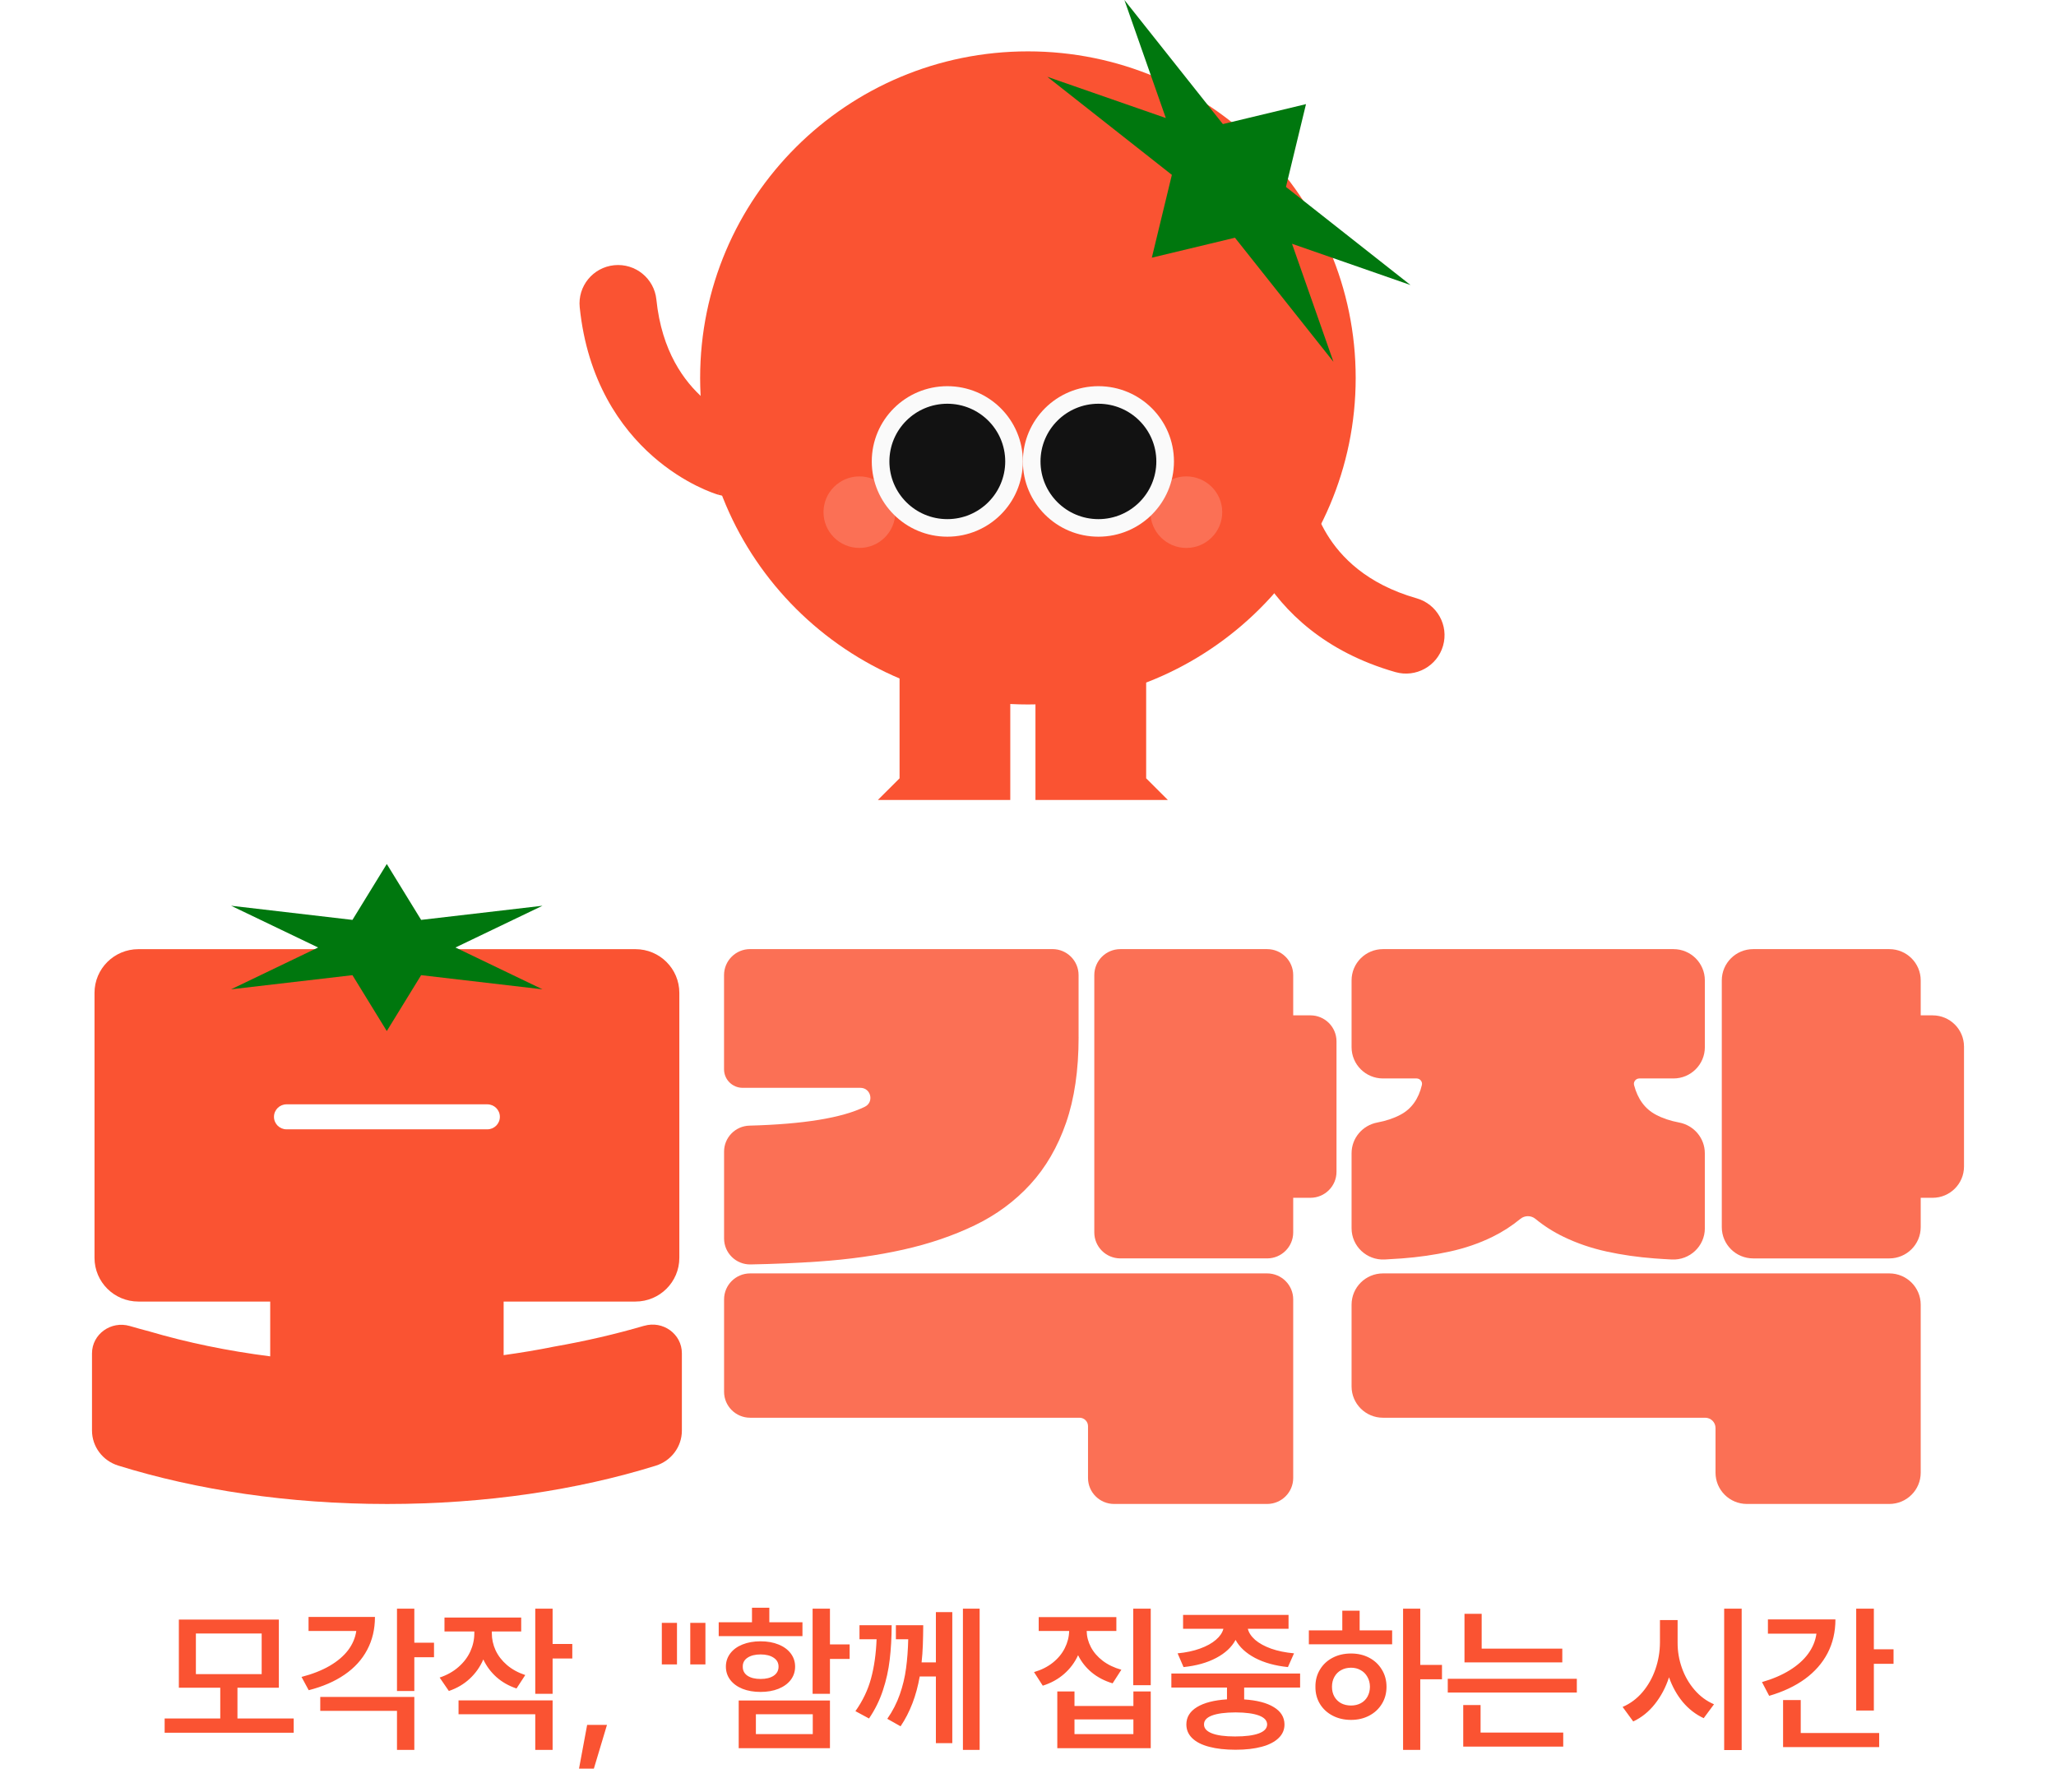
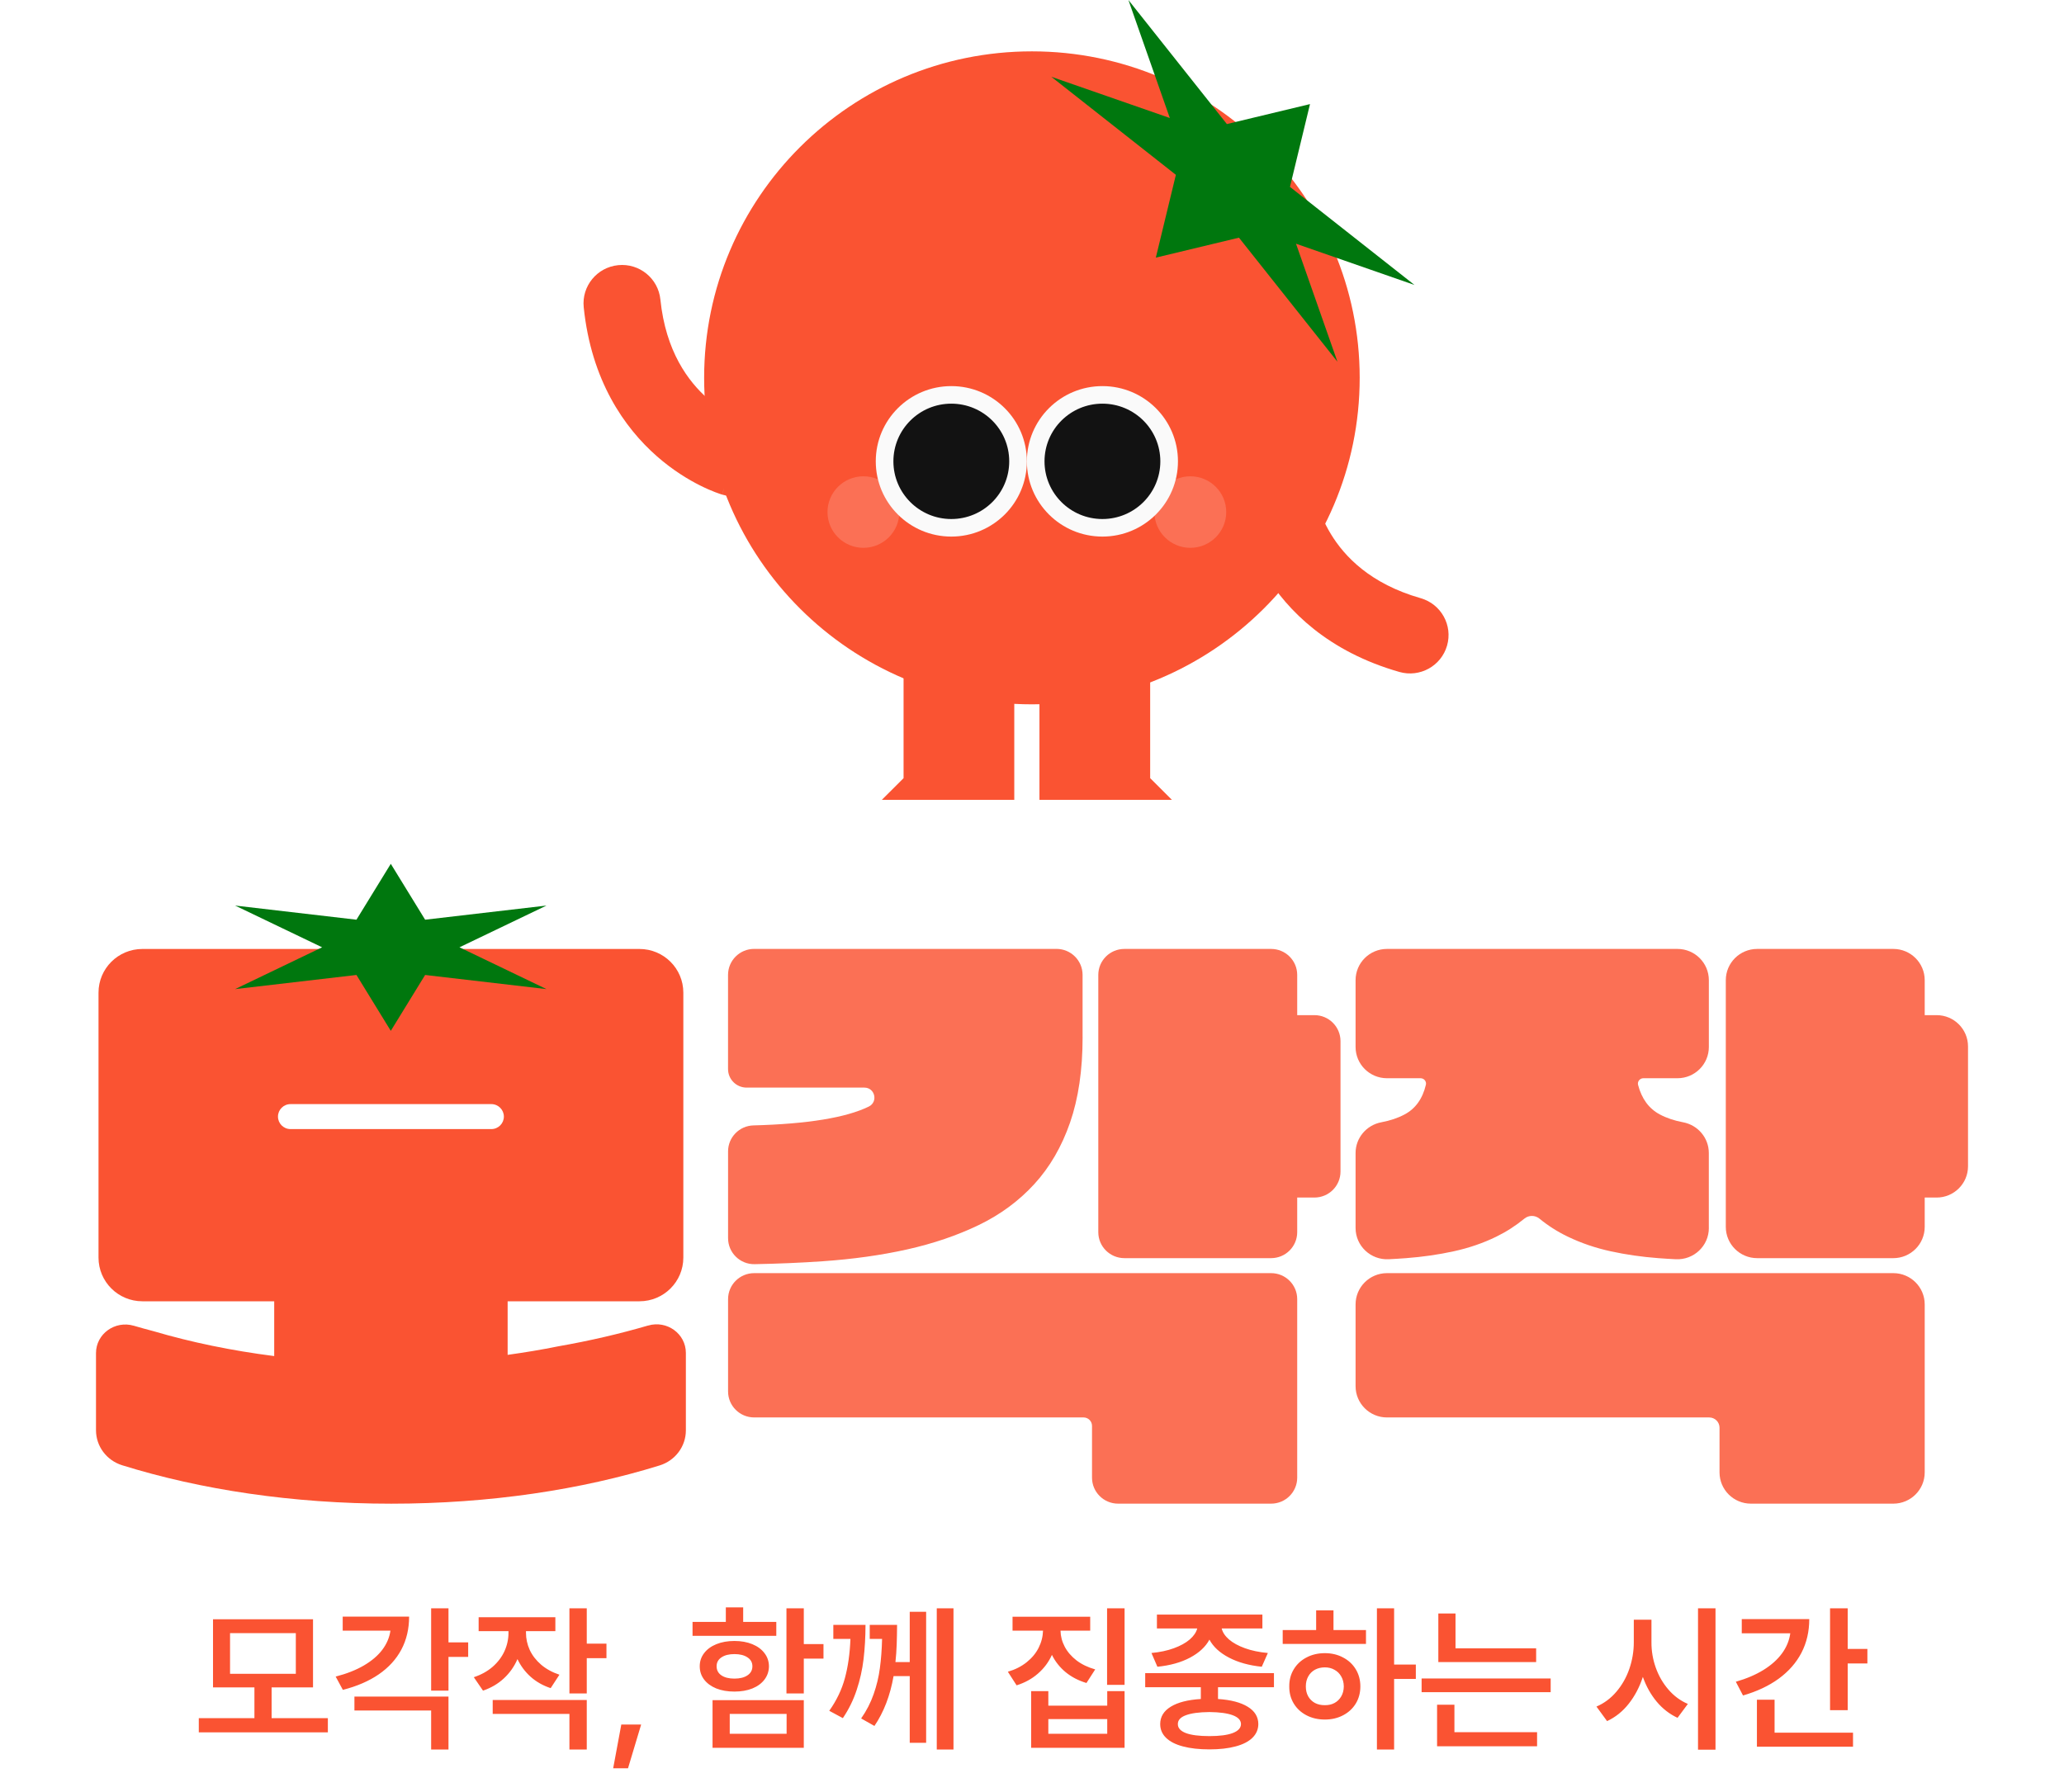
- <svg xmlns="http://www.w3.org/2000/svg" width="257" height="224" viewBox="0 0 257 224" fill="none">
-   <path d="M92.531 52.645C95.076 53.406 96.522 56.077 95.761 58.614C95 61.153 92.317 62.596 89.769 61.838L91.147 57.241C89.773 61.823 89.766 61.837 89.763 61.836C89.763 61.836 89.76 61.835 89.758 61.834C89.754 61.833 89.75 61.832 89.746 61.831C89.737 61.828 89.728 61.825 89.718 61.822C89.698 61.816 89.675 61.809 89.65 61.801C89.598 61.784 89.534 61.764 89.459 61.738C89.309 61.688 89.114 61.618 88.88 61.528C88.412 61.348 87.784 61.083 87.045 60.714C85.572 59.978 83.624 58.813 81.621 57.055C77.542 53.475 73.406 47.574 72.465 38.414C72.195 35.778 74.12 33.422 76.766 33.153C79.412 32.883 81.776 34.802 82.047 37.438C82.714 43.936 85.523 47.692 87.988 49.855C89.256 50.968 90.48 51.696 91.36 52.135C91.798 52.354 92.142 52.497 92.353 52.578C92.457 52.618 92.528 52.643 92.559 52.653C92.566 52.656 92.572 52.657 92.574 52.658C92.572 52.657 92.566 52.656 92.558 52.654C92.554 52.652 92.55 52.651 92.544 52.649C92.541 52.648 92.538 52.647 92.535 52.647C92.534 52.646 92.531 52.645 92.531 52.645Z" fill="#FA5332" />
-   <path d="M158.578 57.602C161.219 57.304 163.602 59.193 163.905 61.824C163.905 61.823 163.904 61.82 163.904 61.819C163.904 61.816 163.903 61.812 163.903 61.809C163.902 61.804 163.902 61.799 163.901 61.795C163.9 61.787 163.899 61.781 163.899 61.778C163.898 61.773 163.899 61.779 163.902 61.795C163.906 61.827 163.918 61.9 163.94 62.01C163.983 62.231 164.063 62.594 164.202 63.062C164.481 64.002 164.983 65.33 165.86 66.771C167.561 69.569 170.777 72.987 177.079 74.788C179.636 75.519 181.114 78.175 180.381 80.722C179.648 83.269 176.981 84.742 174.424 84.012C165.54 81.473 160.439 76.376 157.622 71.743C156.239 69.469 155.431 67.353 154.965 65.779C154.73 64.989 154.58 64.326 154.484 63.836C154.436 63.59 154.402 63.387 154.379 63.231C154.367 63.153 154.358 63.087 154.35 63.033C154.347 63.006 154.344 62.983 154.341 62.962C154.34 62.952 154.339 62.942 154.338 62.933C154.337 62.929 154.337 62.925 154.336 62.921C154.336 62.919 154.336 62.916 154.336 62.915C154.336 62.913 154.346 62.909 159.12 62.369L154.335 62.91C154.035 60.277 155.935 57.901 158.578 57.602Z" fill="#FA5332" />
-   <path d="M128.489 88.059C151.117 88.059 169.461 69.784 169.461 47.24C169.461 24.696 151.117 6.421 128.489 6.421C105.861 6.421 87.517 24.696 87.517 47.24C87.517 69.784 105.861 88.059 128.489 88.059Z" fill="#FA5332" />
-   <path d="M161.501 30.471L166.679 45.225L154.37 29.715L143.979 32.21L146.483 21.858L130.915 9.599L145.728 14.754L140.55 0L152.859 15.51L163.25 13.015L160.746 23.367L176.314 35.63L161.501 30.471Z" fill="#00770E" />
-   <path d="M107.426 68.493C109.905 68.493 111.915 66.491 111.915 64.021C111.915 61.552 109.905 59.55 107.426 59.55C104.947 59.55 102.938 61.552 102.938 64.021C102.938 66.491 104.947 68.493 107.426 68.493Z" fill="#FB7055" />
-   <path d="M148.291 68.493C150.769 68.493 152.779 66.491 152.779 64.021C152.779 61.552 150.769 59.55 148.291 59.55C145.812 59.55 143.802 61.552 143.802 64.021C143.802 66.491 145.812 68.493 148.291 68.493Z" fill="#FB7055" />
-   <path d="M118.414 67.087C123.629 67.087 127.857 62.875 127.857 57.68C127.857 52.484 123.629 48.273 118.414 48.273C113.199 48.273 108.971 52.484 108.971 57.68C108.971 62.875 113.199 67.087 118.414 67.087Z" fill="#FAFAFA" />
-   <path d="M118.414 64.892C122.412 64.892 125.653 61.663 125.653 57.68C125.653 53.697 122.412 50.468 118.414 50.468C114.416 50.468 111.175 53.697 111.175 57.68C111.175 61.663 114.416 64.892 118.414 64.892Z" fill="#121212" />
-   <path d="M137.303 67.087C142.518 67.087 146.745 62.875 146.745 57.68C146.745 52.484 142.518 48.273 137.303 48.273C132.088 48.273 127.86 52.484 127.86 57.68C127.86 62.875 132.088 67.087 137.303 67.087Z" fill="#FAFAFA" />
-   <path d="M137.303 64.892C141.301 64.892 144.542 61.663 144.542 57.68C144.542 53.697 141.301 50.468 137.303 50.468C133.305 50.468 130.064 53.697 130.064 57.68C130.064 61.663 133.305 64.892 137.303 64.892Z" fill="#121212" />
-   <path d="M112.446 84.129V97.29L109.73 100H126.285V84.129" fill="#FA5332" />
-   <path d="M143.27 84.129V97.29L145.986 100H129.432V84.129" fill="#FA5332" />
-   <path d="M134.826 129.653C134.826 133.765 134.304 137.334 133.257 140.353C132.21 143.372 130.719 145.937 128.786 148.046C126.852 150.155 124.539 151.861 121.844 153.162C119.15 154.462 116.169 155.478 112.903 156.208C109.636 156.938 106.106 157.43 102.314 157.692C99.556 157.883 96.725 158 93.819 158.055C91.999 158.086 90.509 156.618 90.509 154.806V143.95C90.509 142.192 91.917 140.751 93.682 140.705C100.447 140.525 105.251 139.74 108.098 138.35C109.29 137.768 108.875 135.979 107.545 135.979C103.423 135.979 96.447 135.979 92.831 135.979C91.544 135.979 90.505 134.941 90.505 133.66V121.886C90.505 120.093 91.964 118.637 93.768 118.637H131.559C133.359 118.637 134.822 120.089 134.822 121.886V129.649L134.826 129.653ZM158.388 187.996H139.265C137.465 187.996 136.002 186.543 136.002 184.747V178.272C136.002 177.69 135.528 177.217 134.943 177.217H93.772C91.972 177.217 90.509 175.765 90.509 173.968V162.425C90.509 160.632 91.968 159.176 93.772 159.176H158.388C160.188 159.176 161.651 160.628 161.651 162.425V184.747C161.651 186.539 160.192 187.996 158.388 187.996ZM158.388 157.301H140.049C138.249 157.301 136.787 155.849 136.787 154.052V121.89C136.787 120.097 138.245 118.641 140.049 118.641H158.388C160.188 118.641 161.651 120.093 161.651 121.89V126.919H163.8C165.6 126.919 167.063 128.372 167.063 130.169V146.476C167.063 148.269 165.604 149.725 163.8 149.725H161.651V154.052C161.651 155.845 160.192 157.301 158.388 157.301Z" fill="#FB7055" />
-   <path d="M213.107 153.533C213.107 155.771 211.22 157.548 208.973 157.438C208.24 157.403 207.514 157.356 206.793 157.302C204.726 157.146 202.741 156.861 200.831 156.443C198.921 156.025 197.133 155.416 195.458 154.607C194.176 153.99 193.003 153.24 191.937 152.366C191.384 151.909 190.591 151.909 190.038 152.366C188.976 153.24 187.815 153.99 186.556 154.607C184.909 155.416 183.132 156.025 181.222 156.443C179.312 156.861 177.328 157.146 175.261 157.302C174.539 157.356 173.81 157.403 173.08 157.438C170.833 157.548 168.947 155.771 168.947 153.533V144.157C168.947 142.271 170.304 140.666 172.163 140.315C173.265 140.108 174.229 139.783 175.065 139.338C176.43 138.616 177.32 137.378 177.736 135.624C177.834 135.207 177.504 134.808 177.073 134.808H172.873C170.704 134.808 168.947 133.059 168.947 130.899V122.55C168.947 120.391 170.704 118.641 172.873 118.641H209.181C211.35 118.641 213.107 120.391 213.107 122.55V130.899C213.107 133.059 211.35 134.808 209.181 134.808H204.918C204.483 134.808 204.149 135.218 204.259 135.64C204.714 137.382 205.624 138.616 206.985 139.338C207.82 139.783 208.785 140.108 209.887 140.315C211.746 140.666 213.103 142.271 213.103 144.157V153.533H213.107ZM236.163 187.996H218.366C216.197 187.996 214.44 186.247 214.44 184.087V178.499C214.44 177.792 213.864 177.218 213.154 177.218H172.873C170.704 177.218 168.947 175.468 168.947 173.309V163.085C168.947 160.926 170.704 159.176 172.873 159.176H236.163C238.332 159.176 240.089 160.926 240.089 163.085V184.087C240.089 186.247 238.332 187.996 236.163 187.996ZM236.163 157.302H219.15C216.981 157.302 215.224 155.552 215.224 153.393V122.55C215.224 120.391 216.981 118.641 219.15 118.641H236.163C238.332 118.641 240.089 120.391 240.089 122.55V126.92H241.575C243.744 126.92 245.501 128.669 245.501 130.829V145.817C245.501 147.976 243.744 149.726 241.575 149.726H240.089V153.393C240.089 155.552 238.332 157.302 236.163 157.302Z" fill="#FB7055" />
-   <path d="M80.509 165.726C76.963 166.764 73.206 167.639 69.276 168.326C67.225 168.744 65.112 169.092 62.955 169.393V162.695H79.43C82.462 162.695 84.917 160.251 84.917 157.232V124.109C84.917 121.09 82.462 118.646 79.43 118.646H17.3C14.269 118.646 11.814 121.09 11.814 124.109V157.232C11.814 160.251 14.269 162.695 17.3 162.695H33.776V169.545C28.438 168.865 23.379 167.815 18.712 166.44C17.873 166.222 17.046 165.991 16.23 165.753C13.873 165.066 11.5 166.768 11.5 169.178V178.816C11.5 180.819 12.822 182.592 14.775 183.197C24.56 186.243 36.07 188 48.401 188C60.731 188 72.186 186.251 81.956 183.217C83.909 182.611 85.234 180.838 85.234 178.835V169.154C85.234 166.749 82.866 165.038 80.513 165.73L80.509 165.726ZM35.815 138.042H60.915C61.782 138.042 62.484 138.741 62.484 139.604C62.484 140.467 61.782 141.166 60.915 141.166H35.815C34.949 141.166 34.247 140.467 34.247 139.604C34.247 138.741 34.949 138.042 35.815 138.042Z" fill="#FA5332" />
-   <path d="M56.934 118.438L67.811 123.664L52.642 121.896L48.349 128.883L44.056 121.896L28.887 123.664L39.764 118.438L28.887 113.219L44.056 114.987L48.349 108L52.642 114.987L67.811 113.219L56.934 118.438Z" fill="#00770E" />
-   <path d="M36.713 216.59H20.58V214.812H27.533V210.965H22.357V202.449H34.857V210.965H29.682V214.812H36.713V216.59ZM32.709 209.266V204.188H24.486V209.266H32.709ZM51.791 205.34H54.252V207.156H51.791V211.375H49.623V201.082H51.791V205.34ZM37.69 209.617C39.044 209.266 40.212 208.807 41.195 208.24C42.178 207.667 42.95 207.013 43.51 206.277C44.07 205.535 44.411 204.734 44.535 203.875H38.568V202.117H46.869C46.869 203.647 46.544 205.021 45.893 206.238C45.248 207.456 44.307 208.488 43.07 209.334C41.84 210.18 40.346 210.828 38.588 211.277L37.69 209.617ZM40.033 212.117H51.791V218.738H49.623V213.855H40.033V212.117ZM61.478 204.148C61.478 204.891 61.635 205.604 61.947 206.287C62.266 206.971 62.738 207.583 63.363 208.123C63.995 208.663 64.76 209.083 65.658 209.383L64.564 211.062C63.594 210.737 62.758 210.262 62.055 209.637C61.358 209.012 60.811 208.276 60.414 207.43C60.017 208.354 59.45 209.158 58.715 209.842C57.986 210.519 57.117 211.03 56.107 211.375L54.955 209.695C55.873 209.389 56.658 208.95 57.309 208.377C57.966 207.804 58.461 207.153 58.793 206.424C59.125 205.688 59.291 204.93 59.291 204.148V203.934H55.56V202.195H65.15V203.934H61.478V204.148ZM57.318 212.547H69.076V218.738H66.908V214.285H57.318V212.547ZM66.908 201.082H69.076V205.496H71.537V207.312H69.076V211.727H66.908V201.082ZM74.232 221.082H72.377L73.393 215.613H75.873L74.232 221.082ZM84.623 208.055H82.728V202.859H84.623V208.055ZM88.178 208.055H86.283V202.859H88.178V208.055ZM103.744 205.555H106.205V207.371H103.744V211.727H101.576V201.082H103.744V205.555ZM89.838 202.781H93.998V200.965H96.166V202.781H100.307V204.52H89.838V202.781ZM90.736 208.328C90.736 207.71 90.919 207.16 91.283 206.678C91.648 206.196 92.156 205.825 92.807 205.564C93.464 205.298 94.219 205.164 95.072 205.164C95.919 205.164 96.667 205.298 97.318 205.564C97.969 205.825 98.477 206.196 98.842 206.678C99.206 207.16 99.389 207.71 99.389 208.328C99.389 208.953 99.206 209.507 98.842 209.988C98.477 210.464 97.966 210.835 97.309 211.102C96.658 211.362 95.912 211.492 95.072 211.492C94.219 211.492 93.464 211.362 92.807 211.102C92.156 210.835 91.648 210.464 91.283 209.988C90.919 209.507 90.736 208.953 90.736 208.328ZM92.338 212.566H103.744V218.523H92.338V212.566ZM92.846 208.328C92.839 208.816 93.038 209.197 93.441 209.471C93.845 209.738 94.389 209.871 95.072 209.871C95.756 209.871 96.299 209.738 96.703 209.471C97.113 209.197 97.318 208.816 97.318 208.328C97.318 207.853 97.113 207.482 96.703 207.215C96.293 206.941 95.749 206.805 95.072 206.805C94.395 206.805 93.852 206.941 93.441 207.215C93.038 207.482 92.839 207.853 92.846 208.328ZM101.596 216.766V214.285H94.486V216.766H101.596ZM111.459 203.152C111.452 204.708 111.371 206.141 111.215 207.449C111.065 208.751 110.782 210.031 110.365 211.287C109.955 212.537 109.376 213.712 108.627 214.812L106.928 213.895C107.846 212.599 108.497 211.235 108.881 209.803C109.271 208.37 109.503 206.74 109.574 204.91H107.436V203.152H111.459ZM110.912 214.852C111.583 213.888 112.104 212.872 112.475 211.805C112.852 210.73 113.113 209.643 113.256 208.543C113.406 207.443 113.497 206.232 113.529 204.91H111.986V203.152H115.404C115.398 204.07 115.382 204.897 115.355 205.633C115.329 206.368 115.277 207.091 115.199 207.801H116.986V201.512H119.037V217.898H116.986V209.559H114.965C114.542 211.974 113.744 214.051 112.572 215.789L110.912 214.852ZM120.365 201.082H122.455V218.738H120.365V201.082ZM139.545 203.875H135.834C135.847 204.572 136.023 205.242 136.361 205.887C136.7 206.531 137.191 207.101 137.836 207.596C138.487 208.09 139.265 208.465 140.17 208.719L139.076 210.418C138.074 210.118 137.204 209.666 136.469 209.061C135.74 208.455 135.17 207.736 134.76 206.902C134.35 207.801 133.77 208.579 133.021 209.236C132.273 209.894 131.381 210.385 130.346 210.711L129.252 209.012C130.17 208.745 130.954 208.351 131.605 207.83C132.263 207.303 132.761 206.697 133.1 206.014C133.445 205.33 133.627 204.617 133.646 203.875H129.838V202.137H139.545V203.875ZM132.162 211.434H134.311V213.25H141.674V211.434H143.842V218.523H132.162V211.434ZM141.674 216.766V214.93H134.311V216.766H141.674ZM141.654 201.082H143.842V210.652H141.654V201.082ZM162.514 210.945H155.521V212.43C157.117 212.534 158.354 212.856 159.232 213.396C160.111 213.93 160.554 214.65 160.561 215.555C160.561 216.225 160.313 216.795 159.818 217.264C159.33 217.739 158.627 218.1 157.709 218.348C156.798 218.595 155.71 218.719 154.447 218.719C153.165 218.719 152.061 218.595 151.137 218.348C150.219 218.107 149.516 217.749 149.027 217.273C148.539 216.798 148.295 216.225 148.295 215.555C148.295 214.65 148.738 213.927 149.623 213.387C150.508 212.846 151.758 212.524 153.373 212.42V210.945H146.42V209.188H162.514V210.945ZM147.201 206.668C148.249 206.57 149.184 206.372 150.004 206.072C150.831 205.773 151.492 205.408 151.986 204.979C152.488 204.549 152.8 204.09 152.924 203.602H147.885V201.863H161.068V203.602H155.98C156.098 204.09 156.404 204.552 156.898 204.988C157.4 205.418 158.064 205.783 158.891 206.082C159.724 206.375 160.678 206.57 161.752 206.668L160.99 208.387C159.395 208.224 158.025 207.843 156.879 207.244C155.74 206.639 154.929 205.887 154.447 204.988C153.965 205.893 153.158 206.645 152.025 207.244C150.893 207.843 149.532 208.224 147.943 208.387L147.201 206.668ZM150.502 215.555C150.495 216.036 150.824 216.408 151.488 216.668C152.152 216.928 153.116 217.059 154.379 217.059C155.674 217.059 156.664 216.932 157.348 216.678C158.038 216.424 158.386 216.049 158.393 215.555C158.386 215.066 158.044 214.695 157.367 214.441C156.69 214.188 155.717 214.057 154.447 214.051C153.158 214.057 152.175 214.188 151.498 214.441C150.827 214.695 150.495 215.066 150.502 215.555ZM177.533 208.113H180.248V209.91H177.533V218.738H175.385V201.082H177.533V208.113ZM163.607 203.797H167.787V201.336H169.955V203.797H174.018V205.535H163.607V203.797ZM164.428 210.848C164.421 210.047 164.61 209.331 164.994 208.699C165.378 208.061 165.909 207.566 166.586 207.215C167.263 206.863 168.028 206.688 168.881 206.688C169.721 206.688 170.476 206.863 171.146 207.215C171.817 207.566 172.344 208.061 172.729 208.699C173.119 209.331 173.314 210.047 173.314 210.848C173.314 211.648 173.119 212.365 172.729 212.996C172.344 213.621 171.817 214.109 171.146 214.461C170.476 214.812 169.721 214.988 168.881 214.988C168.028 214.988 167.263 214.812 166.586 214.461C165.909 214.109 165.378 213.621 164.994 212.996C164.61 212.365 164.421 211.648 164.428 210.848ZM166.498 210.848C166.498 211.316 166.599 211.73 166.801 212.088C167.003 212.439 167.283 212.713 167.641 212.908C168.005 213.097 168.419 213.191 168.881 213.191C169.33 213.191 169.734 213.097 170.092 212.908C170.45 212.719 170.73 212.446 170.932 212.088C171.133 211.73 171.238 211.316 171.244 210.848C171.238 210.379 171.13 209.965 170.922 209.607C170.72 209.243 170.44 208.963 170.082 208.768C169.73 208.566 169.33 208.465 168.881 208.465C168.419 208.465 168.005 208.566 167.641 208.768C167.283 208.963 167.003 209.243 166.801 209.607C166.599 209.965 166.498 210.379 166.498 210.848ZM195.287 207.801H183.061V201.727H185.209V206.082H195.287V207.801ZM180.971 209.852H197.104V211.57H180.971V209.852ZM182.904 213.133H185.072V216.57H195.404V218.328H182.904V213.133ZM209.701 205.32C209.695 206.408 209.874 207.465 210.238 208.494C210.603 209.523 211.13 210.438 211.82 211.238C212.51 212.039 213.321 212.638 214.252 213.035L212.963 214.773C211.967 214.311 211.098 213.641 210.355 212.762C209.62 211.876 209.044 210.844 208.627 209.666C208.21 210.936 207.621 212.049 206.859 213.006C206.104 213.963 205.202 214.689 204.154 215.184L202.826 213.367C203.783 212.957 204.613 212.339 205.316 211.512C206.02 210.678 206.557 209.725 206.928 208.65C207.299 207.576 207.488 206.466 207.494 205.32V202.508H209.701V205.32ZM215.521 201.082H217.709V218.758H215.521V201.082ZM234.232 206.16H236.693V207.977H234.232V213.816H232.025V201.082H234.232V206.16ZM220.248 210.262C221.583 209.878 222.738 209.383 223.715 208.777C224.691 208.172 225.46 207.485 226.02 206.717C226.586 205.942 226.931 205.105 227.055 204.207H220.99V202.43H229.428C229.428 203.979 229.102 205.382 228.451 206.639C227.8 207.889 226.856 208.966 225.619 209.871C224.382 210.77 222.891 211.473 221.146 211.98L220.248 210.262ZM222.885 212.508H225.092V216.629H234.896V218.387H222.885V212.508Z" fill="#FA5332" />
+ <svg xmlns="http://www.w3.org/2000/svg" width="258" height="224" viewBox="0 0 258 224" fill="none">
+   <path d="M93.031 52.645C95.576 53.406 97.022 56.077 96.261 58.614C95.5 61.153 92.817 62.596 90.269 61.838L91.647 57.241C90.273 61.823 90.266 61.837 90.263 61.836C90.263 61.836 90.26 61.835 90.258 61.834C90.254 61.833 90.25 61.832 90.246 61.831C90.237 61.828 90.228 61.825 90.218 61.822C90.198 61.816 90.175 61.809 90.15 61.801C90.098 61.784 90.034 61.764 89.959 61.738C89.809 61.688 89.614 61.618 89.38 61.528C88.912 61.348 88.284 61.083 87.545 60.714C86.072 59.978 84.124 58.813 82.121 57.055C78.042 53.475 73.906 47.574 72.965 38.414C72.695 35.778 74.62 33.422 77.266 33.153C79.912 32.883 82.276 34.802 82.547 37.438C83.214 43.936 86.023 47.692 88.488 49.855C89.756 50.968 90.98 51.696 91.86 52.135C92.298 52.354 92.642 52.497 92.853 52.578C92.957 52.618 93.028 52.643 93.059 52.653C93.066 52.656 93.072 52.657 93.074 52.658C93.072 52.657 93.066 52.656 93.058 52.654C93.054 52.652 93.05 52.651 93.044 52.649C93.041 52.648 93.038 52.647 93.035 52.647C93.034 52.646 93.031 52.645 93.031 52.645Z" fill="#FA5332" />
+   <path d="M159.078 57.602C161.719 57.304 164.103 59.193 164.405 61.824C164.405 61.823 164.405 61.82 164.405 61.819C164.404 61.816 164.404 61.812 164.403 61.809C164.403 61.804 164.402 61.799 164.402 61.795C164.401 61.787 164.4 61.781 164.4 61.778C164.399 61.773 164.4 61.779 164.402 61.795C164.407 61.827 164.419 61.9 164.44 62.01C164.483 62.231 164.564 62.594 164.702 63.062C164.981 64.002 165.484 65.33 166.36 66.771C168.062 69.569 171.277 72.987 177.58 74.788C180.137 75.519 181.615 78.175 180.881 80.722C180.148 83.269 177.481 84.742 174.925 84.012C166.04 81.473 160.94 76.376 158.123 71.743C156.739 69.469 155.932 67.353 155.465 65.779C155.231 64.989 155.08 64.326 154.985 63.836C154.937 63.59 154.903 63.387 154.879 63.231C154.867 63.153 154.858 63.087 154.851 63.033C154.847 63.006 154.844 62.983 154.842 62.962C154.84 62.952 154.839 62.942 154.838 62.933C154.838 62.929 154.837 62.925 154.837 62.921C154.837 62.919 154.836 62.916 154.836 62.915C154.836 62.913 154.846 62.909 159.621 62.369L154.836 62.91C154.536 60.277 156.435 57.901 159.078 57.602Z" fill="#FA5332" />
+   <path d="M128.989 88.059C151.617 88.059 169.961 69.784 169.961 47.24C169.961 24.696 151.617 6.421 128.989 6.421C106.361 6.421 88.017 24.696 88.017 47.24C88.017 69.784 106.361 88.059 128.989 88.059Z" fill="#FA5332" />
+   <path d="M162.001 30.471L167.179 45.225L154.87 29.715L144.479 32.21L146.984 21.858L131.415 9.599L146.228 14.754L141.051 0L153.36 15.51L163.75 13.015L161.246 23.367L176.814 35.63L162.001 30.471Z" fill="#00770E" />
+   <path d="M107.927 68.493C110.405 68.493 112.415 66.491 112.415 64.021C112.415 61.552 110.405 59.55 107.927 59.55C105.448 59.55 103.438 61.552 103.438 64.021C103.438 66.491 105.448 68.493 107.927 68.493Z" fill="#FB7055" />
+   <path d="M148.791 68.493C151.269 68.493 153.279 66.491 153.279 64.021C153.279 61.552 151.269 59.55 148.791 59.55C146.312 59.55 144.302 61.552 144.302 64.021C144.302 66.491 146.312 68.493 148.791 68.493Z" fill="#FB7055" />
+   <path d="M118.914 67.087C124.129 67.087 128.357 62.875 128.357 57.68C128.357 52.484 124.129 48.273 118.914 48.273C113.699 48.273 109.471 52.484 109.471 57.68C109.471 62.875 113.699 67.087 118.914 67.087Z" fill="#FAFAFA" />
+   <path d="M118.914 64.892C122.912 64.892 126.153 61.663 126.153 57.68C126.153 53.697 122.912 50.468 118.914 50.468C114.916 50.468 111.675 53.697 111.675 57.68C111.675 61.663 114.916 64.892 118.914 64.892Z" fill="#121212" />
+   <path d="M137.803 67.087C143.018 67.087 147.245 62.875 147.245 57.68C147.245 52.484 143.018 48.273 137.803 48.273C132.588 48.273 128.36 52.484 128.36 57.68C128.36 62.875 132.588 67.087 137.803 67.087Z" fill="#FAFAFA" />
+   <path d="M137.803 64.892C141.801 64.892 145.042 61.663 145.042 57.68C145.042 53.697 141.801 50.468 137.803 50.468C133.805 50.468 130.564 53.697 130.564 57.68C130.564 61.663 133.805 64.892 137.803 64.892Z" fill="#121212" />
+   <path d="M112.946 84.129V97.29L110.23 100H126.785V84.129" fill="#FA5332" />
+   <path d="M143.771 84.129V97.29L146.487 100H129.932V84.129" fill="#FA5332" />
+   <path d="M135.326 129.653C135.326 133.765 134.804 137.334 133.757 140.353C132.71 143.372 131.219 145.937 129.286 148.046C127.352 150.155 125.039 151.861 122.344 153.162C119.65 154.462 116.669 155.478 113.403 156.208C110.136 156.938 106.606 157.43 102.814 157.692C100.056 157.883 97.225 158 94.319 158.055C92.499 158.086 91.009 156.618 91.009 154.806V143.95C91.009 142.192 92.417 140.751 94.182 140.705C100.947 140.525 105.751 139.74 108.598 138.35C109.79 137.768 109.375 135.979 108.045 135.979C103.923 135.979 96.947 135.979 93.331 135.979C92.044 135.979 91.005 134.941 91.005 133.66V121.886C91.005 120.093 92.464 118.637 94.268 118.637H132.059C133.859 118.637 135.322 120.089 135.322 121.886V129.649L135.326 129.653ZM158.888 187.996H139.765C137.965 187.996 136.502 186.543 136.502 184.747V178.272C136.502 177.69 136.028 177.217 135.443 177.217H94.272C92.472 177.217 91.009 175.765 91.009 173.968V162.425C91.009 160.632 92.468 159.176 94.272 159.176H158.888C160.688 159.176 162.151 160.628 162.151 162.425V184.747C162.151 186.539 160.692 187.996 158.888 187.996ZM158.888 157.301H140.549C138.749 157.301 137.287 155.849 137.287 154.052V121.89C137.287 120.097 138.745 118.641 140.549 118.641H158.888C160.688 118.641 162.151 120.093 162.151 121.89V126.919H164.3C166.1 126.919 167.563 128.372 167.563 130.169V146.476C167.563 148.269 166.104 149.725 164.3 149.725H162.151V154.052C162.151 155.845 160.692 157.301 158.888 157.301Z" fill="#FB7055" />
+   <path d="M213.607 153.533C213.607 155.771 211.721 157.548 209.474 157.438C208.74 157.403 208.015 157.356 207.293 157.302C205.226 157.146 203.242 156.861 201.332 156.443C199.422 156.025 197.634 155.416 195.959 154.607C194.676 153.99 193.504 153.24 192.437 152.366C191.884 151.909 191.092 151.909 190.539 152.366C189.476 153.24 188.315 153.99 187.056 154.607C185.409 155.416 183.633 156.025 181.723 156.443C179.813 156.861 177.828 157.146 175.761 157.302C175.04 157.356 174.31 157.403 173.581 157.438C171.334 157.548 169.447 155.771 169.447 153.533V144.157C169.447 142.271 170.804 140.666 172.663 140.315C173.765 140.108 174.73 139.783 175.565 139.338C176.93 138.616 177.82 137.378 178.236 135.624C178.334 135.207 178.005 134.808 177.573 134.808H173.373C171.204 134.808 169.447 133.059 169.447 130.899V122.55C169.447 120.391 171.204 118.641 173.373 118.641H209.681C211.85 118.641 213.607 120.391 213.607 122.55V130.899C213.607 133.059 211.85 134.808 209.681 134.808H205.418C204.983 134.808 204.65 135.218 204.759 135.64C205.214 137.382 206.124 138.616 207.485 139.338C208.321 139.783 209.285 140.108 210.387 140.315C212.246 140.666 213.603 142.271 213.603 144.157V153.533H213.607ZM236.664 187.996H218.866C216.698 187.996 214.941 186.247 214.941 184.087V178.499C214.941 177.792 214.364 177.218 213.654 177.218H173.373C171.204 177.218 169.447 175.468 169.447 173.309V163.085C169.447 160.926 171.204 159.176 173.373 159.176H236.664C238.832 159.176 240.589 160.926 240.589 163.085V184.087C240.589 186.247 238.832 187.996 236.664 187.996ZM236.664 157.302H219.651C217.482 157.302 215.725 155.552 215.725 153.393V122.55C215.725 120.391 217.482 118.641 219.651 118.641H236.664C238.832 118.641 240.589 120.391 240.589 122.55V126.92H242.076C244.245 126.92 246.002 128.669 246.002 130.829V145.817C246.002 147.976 244.245 149.726 242.076 149.726H240.589V153.393C240.589 155.552 238.832 157.302 236.664 157.302Z" fill="#FB7055" />
+   <path d="M81.009 165.726C77.463 166.764 73.706 167.639 69.776 168.326C67.725 168.744 65.612 169.092 63.455 169.393V162.695H79.93C82.962 162.695 85.417 160.251 85.417 157.232V124.109C85.417 121.09 82.962 118.646 79.93 118.646H17.8C14.769 118.646 12.314 121.09 12.314 124.109V157.232C12.314 160.251 14.769 162.695 17.8 162.695H34.276V169.545C28.938 168.865 23.879 167.815 19.212 166.44C18.373 166.222 17.546 165.991 16.73 165.753C14.373 165.066 12 166.768 12 169.178V178.816C12 180.819 13.322 182.592 15.275 183.197C25.06 186.243 36.57 188 48.901 188C61.231 188 72.686 186.251 82.456 183.217C84.409 182.611 85.734 180.838 85.734 178.835V169.154C85.734 166.749 83.366 165.038 81.013 165.73L81.009 165.726ZM36.315 138.042H61.415C62.282 138.042 62.984 138.741 62.984 139.604C62.984 140.467 62.282 141.166 61.415 141.166H36.315C35.449 141.166 34.747 140.467 34.747 139.604C34.747 138.741 35.449 138.042 36.315 138.042Z" fill="#FA5332" />
+   <path d="M57.434 118.438L68.31 123.664L53.141 121.896L48.849 128.883L44.556 121.896L29.387 123.664L40.264 118.438L29.387 113.219L44.556 114.987L48.849 108L53.141 114.987L68.31 113.219L57.434 118.438Z" fill="#00770E" />
+   <path d="M40.982 216.59H24.85V214.812H31.803V210.965H26.627V202.449H39.127V210.965H33.951V214.812H40.982V216.59ZM28.756 209.266H36.978V204.188H28.756V209.266ZM56.06 205.34H58.522V207.156H56.06V211.375H53.893V201.082H56.06V205.34ZM51.139 202.117C51.139 203.647 50.816 205.021 50.172 206.238C49.527 207.449 48.587 208.481 47.35 209.334C46.119 210.18 44.622 210.828 42.857 211.277L41.959 209.617C43.32 209.266 44.488 208.807 45.465 208.24C46.448 207.667 47.219 207.013 47.779 206.277C48.339 205.535 48.681 204.734 48.805 203.875H42.838V202.117H51.139ZM56.06 218.738H53.893V213.855H44.303V212.117H56.06V218.738ZM65.748 204.148C65.748 204.884 65.904 205.597 66.217 206.287C66.536 206.971 67.008 207.583 67.633 208.123C68.264 208.663 69.029 209.083 69.928 209.383L68.834 211.062C67.87 210.743 67.037 210.271 66.334 209.646C65.631 209.015 65.081 208.276 64.684 207.43C64.287 208.354 63.72 209.158 62.984 209.842C62.255 210.519 61.386 211.03 60.377 211.375L59.225 209.695C60.149 209.389 60.937 208.953 61.588 208.387C62.239 207.814 62.73 207.163 63.062 206.434C63.395 205.698 63.56 204.936 63.56 204.148V203.934H59.83V202.195H69.42V203.934H65.748V204.148ZM73.346 205.496H75.807V207.312H73.346V211.727H71.178V201.082H73.346V205.496ZM73.346 218.738H71.178V214.285H61.588V212.547H73.346V218.738ZM78.502 221.082H76.647L77.662 215.613H80.143L78.502 221.082ZM100.475 205.555H102.936V207.371H100.475V211.727H98.307V201.082H100.475V205.555ZM100.475 218.523H89.068V212.566H100.475V218.523ZM91.217 216.766H98.326V214.285H91.217V216.766ZM97.037 204.52H86.568V202.781H90.728V200.965H92.897V202.781H97.037V204.52ZM91.803 205.164C92.643 205.164 93.388 205.298 94.039 205.564C94.69 205.831 95.198 206.206 95.562 206.688C95.927 207.163 96.113 207.71 96.119 208.328C96.113 208.953 95.927 209.507 95.562 209.988C95.204 210.464 94.7 210.835 94.049 211.102C93.398 211.362 92.649 211.492 91.803 211.492C90.95 211.492 90.195 211.362 89.537 211.102C88.886 210.835 88.378 210.464 88.014 209.988C87.649 209.507 87.467 208.953 87.467 208.328C87.467 207.71 87.649 207.163 88.014 206.688C88.378 206.206 88.889 205.831 89.547 205.564C90.204 205.298 90.956 205.164 91.803 205.164ZM91.803 206.805C91.126 206.805 90.585 206.941 90.182 207.215C89.778 207.482 89.576 207.853 89.576 208.328C89.576 208.81 89.775 209.188 90.172 209.461C90.576 209.734 91.119 209.871 91.803 209.871C92.486 209.871 93.03 209.734 93.434 209.461C93.844 209.188 94.049 208.81 94.049 208.328C94.049 207.853 93.844 207.482 93.434 207.215C93.03 206.941 92.486 206.805 91.803 206.805ZM108.189 203.152C108.183 204.702 108.102 206.131 107.945 207.439C107.789 208.748 107.503 210.031 107.086 211.287C106.676 212.537 106.1 213.712 105.357 214.812L103.658 213.895C104.576 212.599 105.227 211.238 105.611 209.812C106.002 208.38 106.233 206.746 106.305 204.91H104.166V203.152H108.189ZM112.135 203.152C112.128 204.07 112.112 204.897 112.086 205.633C112.06 206.368 112.008 207.091 111.93 207.801H113.717V201.512H115.768V217.898H113.717V209.559H111.695C111.272 211.987 110.475 214.064 109.303 215.789L107.643 214.852C108.313 213.895 108.834 212.882 109.205 211.814C109.583 210.74 109.843 209.653 109.986 208.553C110.136 207.452 110.227 206.238 110.26 204.91H108.717V203.152H112.135ZM119.186 218.738H117.096V201.082H119.186V218.738ZM136.275 203.875H132.564C132.577 204.572 132.753 205.242 133.092 205.887C133.43 206.525 133.922 207.094 134.566 207.596C135.217 208.09 135.995 208.465 136.9 208.719L135.807 210.418C134.804 210.118 133.935 209.666 133.199 209.061C132.47 208.455 131.9 207.736 131.49 206.902C131.087 207.801 130.507 208.579 129.752 209.236C129.003 209.894 128.111 210.385 127.076 210.711L125.982 209.012C126.894 208.745 127.678 208.348 128.336 207.82C128.993 207.293 129.492 206.691 129.83 206.014C130.175 205.33 130.357 204.617 130.377 203.875H126.568V202.137H136.275V203.875ZM140.572 210.652H138.385V201.082H140.572V210.652ZM131.041 213.25H138.404V211.434H140.572V218.523H128.893V211.434H131.041V213.25ZM138.404 216.766V214.93H131.041V216.766H138.404ZM159.244 210.945H152.252V212.42C153.847 212.524 155.084 212.846 155.963 213.387C156.842 213.921 157.285 214.643 157.291 215.555C157.285 216.225 157.037 216.798 156.549 217.273C156.061 217.749 155.361 218.107 154.449 218.348C153.538 218.595 152.447 218.719 151.178 218.719C149.895 218.719 148.792 218.595 147.867 218.348C146.949 218.107 146.246 217.749 145.758 217.273C145.27 216.798 145.025 216.225 145.025 215.555C145.025 214.643 145.468 213.917 146.354 213.377C147.239 212.837 148.489 212.518 150.104 212.42V210.945H143.15V209.188H159.244V210.945ZM151.178 214.051C149.882 214.064 148.899 214.197 148.229 214.451C147.558 214.699 147.226 215.066 147.232 215.555C147.226 216.043 147.558 216.417 148.229 216.678C148.906 216.932 149.889 217.059 151.178 217.059C152.441 217.059 153.411 216.932 154.088 216.678C154.771 216.417 155.117 216.043 155.123 215.555C155.117 215.073 154.775 214.705 154.098 214.451C153.421 214.197 152.447 214.064 151.178 214.051ZM157.799 203.602H152.711C152.828 204.09 153.134 204.549 153.629 204.979C154.13 205.408 154.794 205.773 155.621 206.072C156.454 206.372 157.408 206.57 158.482 206.668L157.721 208.387C156.132 208.224 154.765 207.843 153.619 207.244C152.473 206.645 151.66 205.896 151.178 204.998C150.696 205.896 149.885 206.648 148.746 207.254C147.613 207.853 146.256 208.23 144.674 208.387L143.932 206.668C144.98 206.57 145.914 206.372 146.734 206.072C147.555 205.773 148.215 205.408 148.717 204.979C149.218 204.542 149.531 204.083 149.654 203.602H144.615V201.863H157.799V203.602ZM174.264 208.113H176.979V209.91H174.264V218.738H172.115V201.082H174.264V208.113ZM170.748 205.535H160.338V203.797H164.518V201.336H166.686V203.797H170.748V205.535ZM165.611 206.688C166.451 206.688 167.206 206.867 167.877 207.225C168.554 207.576 169.085 208.068 169.469 208.699C169.853 209.331 170.045 210.047 170.045 210.848C170.045 211.648 169.853 212.365 169.469 212.996C169.085 213.621 168.554 214.109 167.877 214.461C167.206 214.812 166.451 214.988 165.611 214.988C164.758 214.988 163.993 214.812 163.316 214.461C162.639 214.109 162.109 213.621 161.725 212.996C161.34 212.365 161.152 211.648 161.158 210.848C161.152 210.047 161.34 209.331 161.725 208.699C162.109 208.068 162.639 207.576 163.316 207.225C163.993 206.867 164.758 206.688 165.611 206.688ZM165.611 208.465C165.149 208.465 164.736 208.562 164.371 208.758C164.013 208.953 163.733 209.233 163.531 209.598C163.329 209.956 163.229 210.372 163.229 210.848C163.229 211.323 163.329 211.74 163.531 212.098C163.733 212.449 164.013 212.723 164.371 212.918C164.736 213.107 165.149 213.198 165.611 213.191C166.061 213.198 166.461 213.107 166.812 212.918C167.171 212.723 167.451 212.449 167.652 212.098C167.861 211.74 167.968 211.323 167.975 210.848C167.968 210.372 167.861 209.956 167.652 209.598C167.451 209.24 167.171 208.963 166.812 208.768C166.461 208.566 166.061 208.465 165.611 208.465ZM192.018 207.801H179.791V201.727H181.939V206.082H192.018V207.801ZM193.834 211.57H177.701V209.852H193.834V211.57ZM192.135 218.328H179.635V213.133H181.803V216.57H192.135V218.328ZM206.432 205.32C206.425 206.408 206.604 207.465 206.969 208.494C207.333 209.523 207.861 210.438 208.551 211.238C209.241 212.039 210.051 212.638 210.982 213.035L209.693 214.773C208.697 214.311 207.828 213.637 207.086 212.752C206.35 211.867 205.774 210.835 205.357 209.656C204.941 210.932 204.352 212.052 203.59 213.016C202.835 213.973 201.933 214.695 200.885 215.184L199.557 213.367C200.514 212.957 201.344 212.339 202.047 211.512C202.757 210.678 203.297 209.725 203.668 208.65C204.039 207.57 204.225 206.46 204.225 205.32V202.508H206.432V205.32ZM214.439 218.758H212.252V201.082H214.439V218.758ZM230.963 206.16H233.424V207.977H230.963V213.816H228.756V201.082H230.963V206.16ZM226.158 202.43C226.158 203.979 225.833 205.382 225.182 206.639C224.531 207.889 223.587 208.966 222.35 209.871C221.119 210.77 219.628 211.473 217.877 211.98L216.979 210.262C218.313 209.878 219.465 209.386 220.436 208.787C221.412 208.182 222.184 207.492 222.75 206.717C223.316 205.942 223.661 205.105 223.785 204.207H217.721V202.43H226.158ZM231.627 218.387H219.615V212.508H221.822V216.629H231.627V218.387Z" fill="#FA5332" />
</svg>
